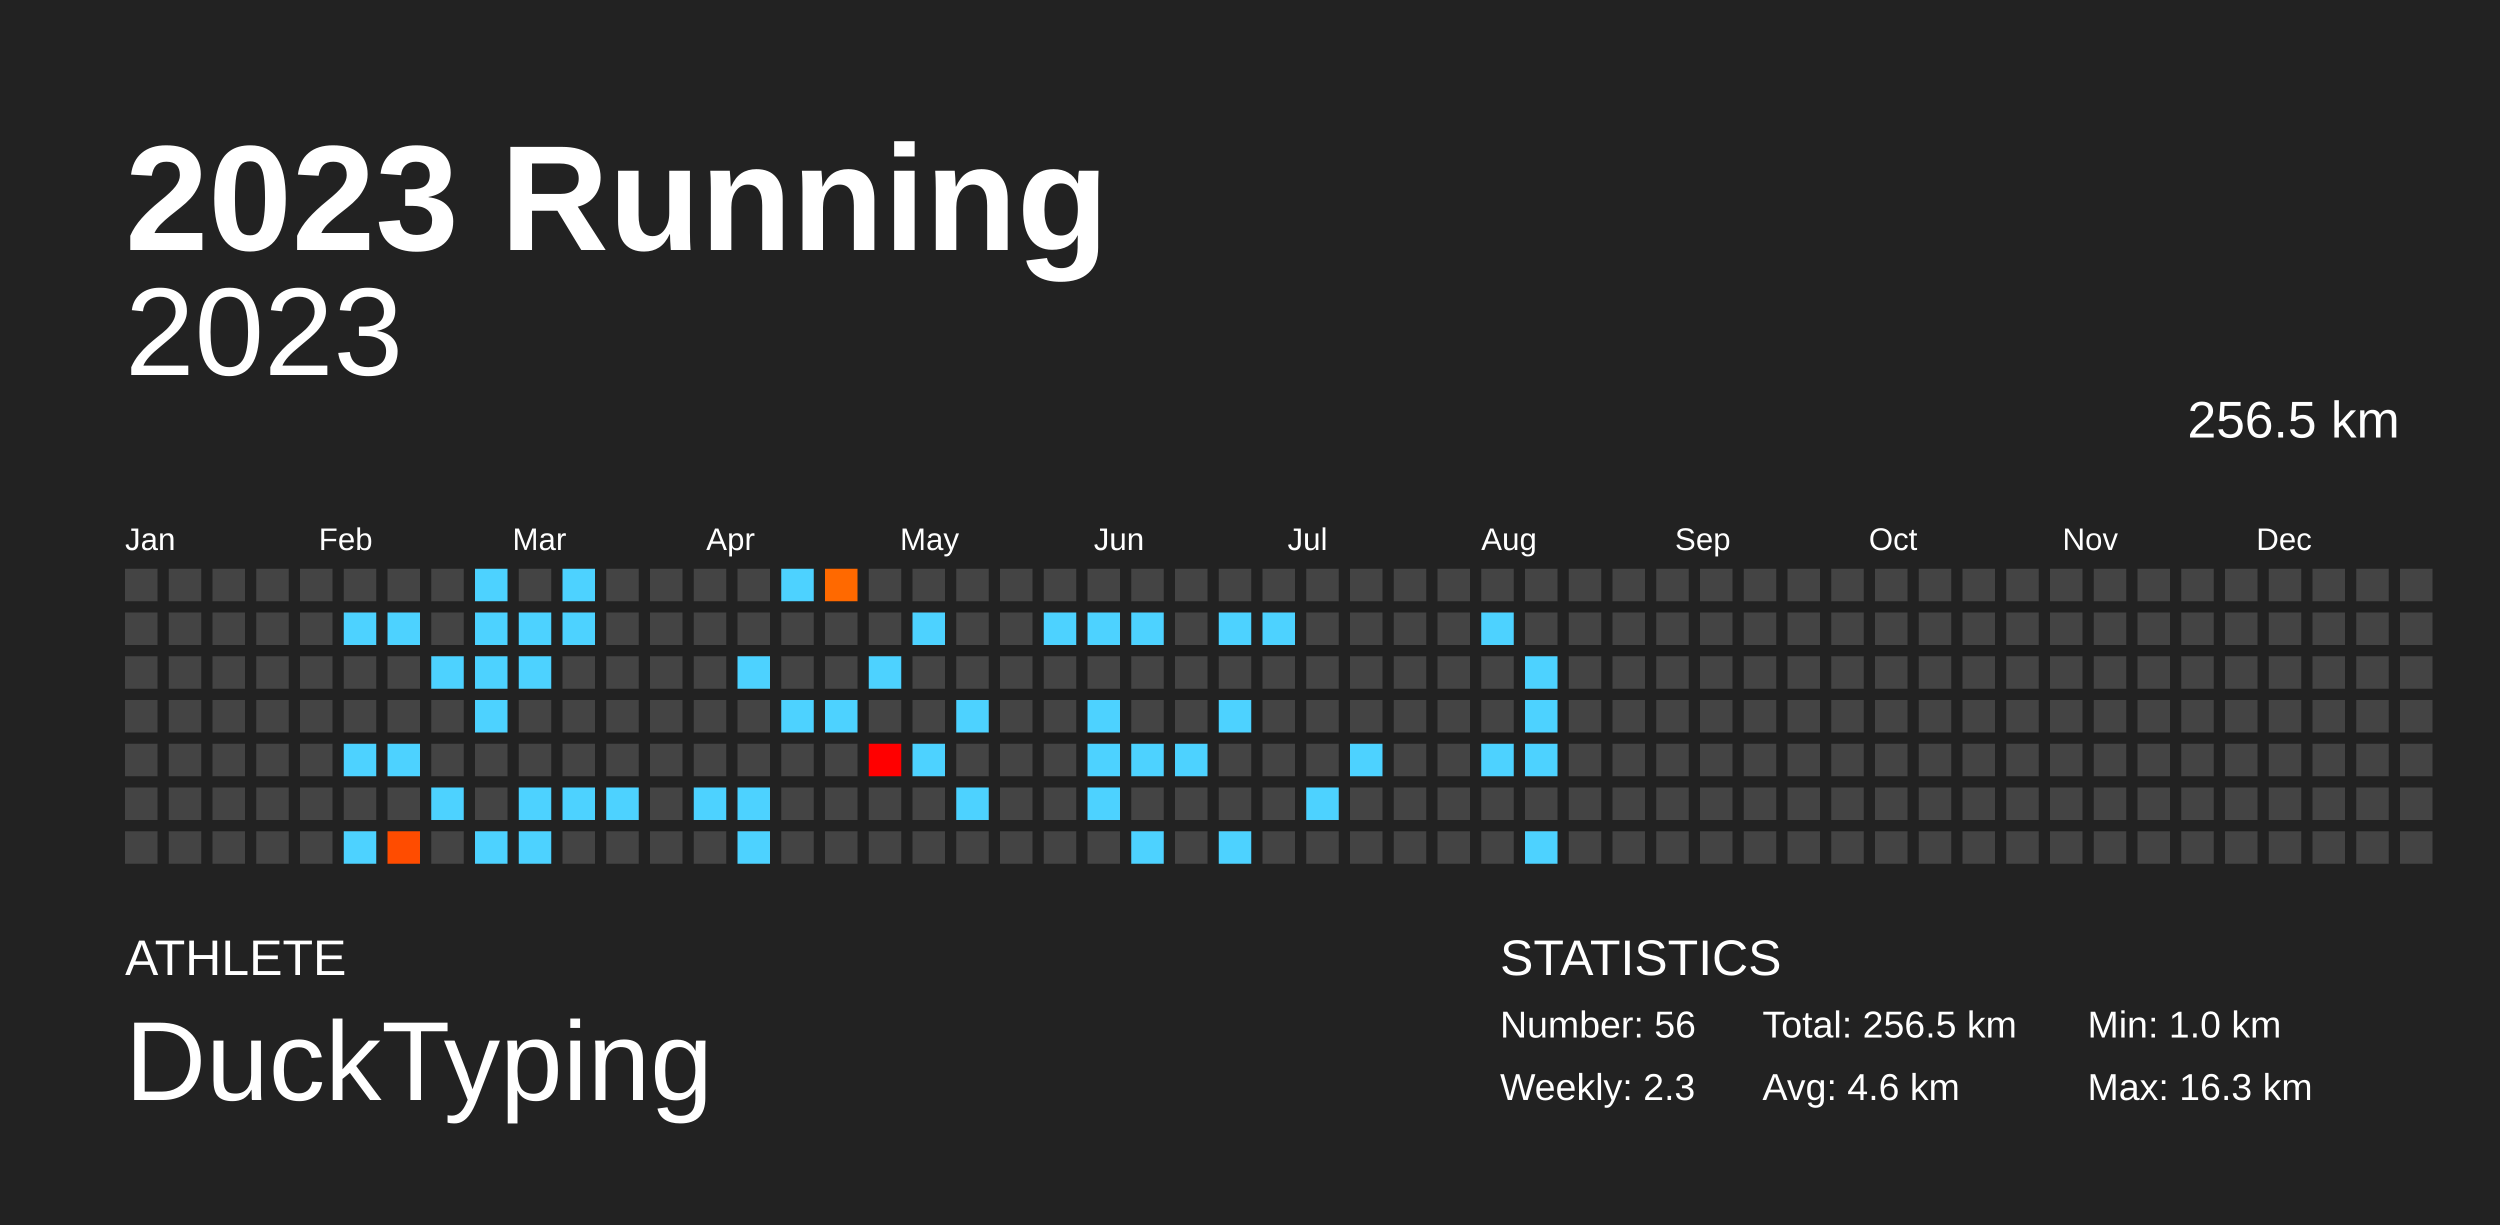
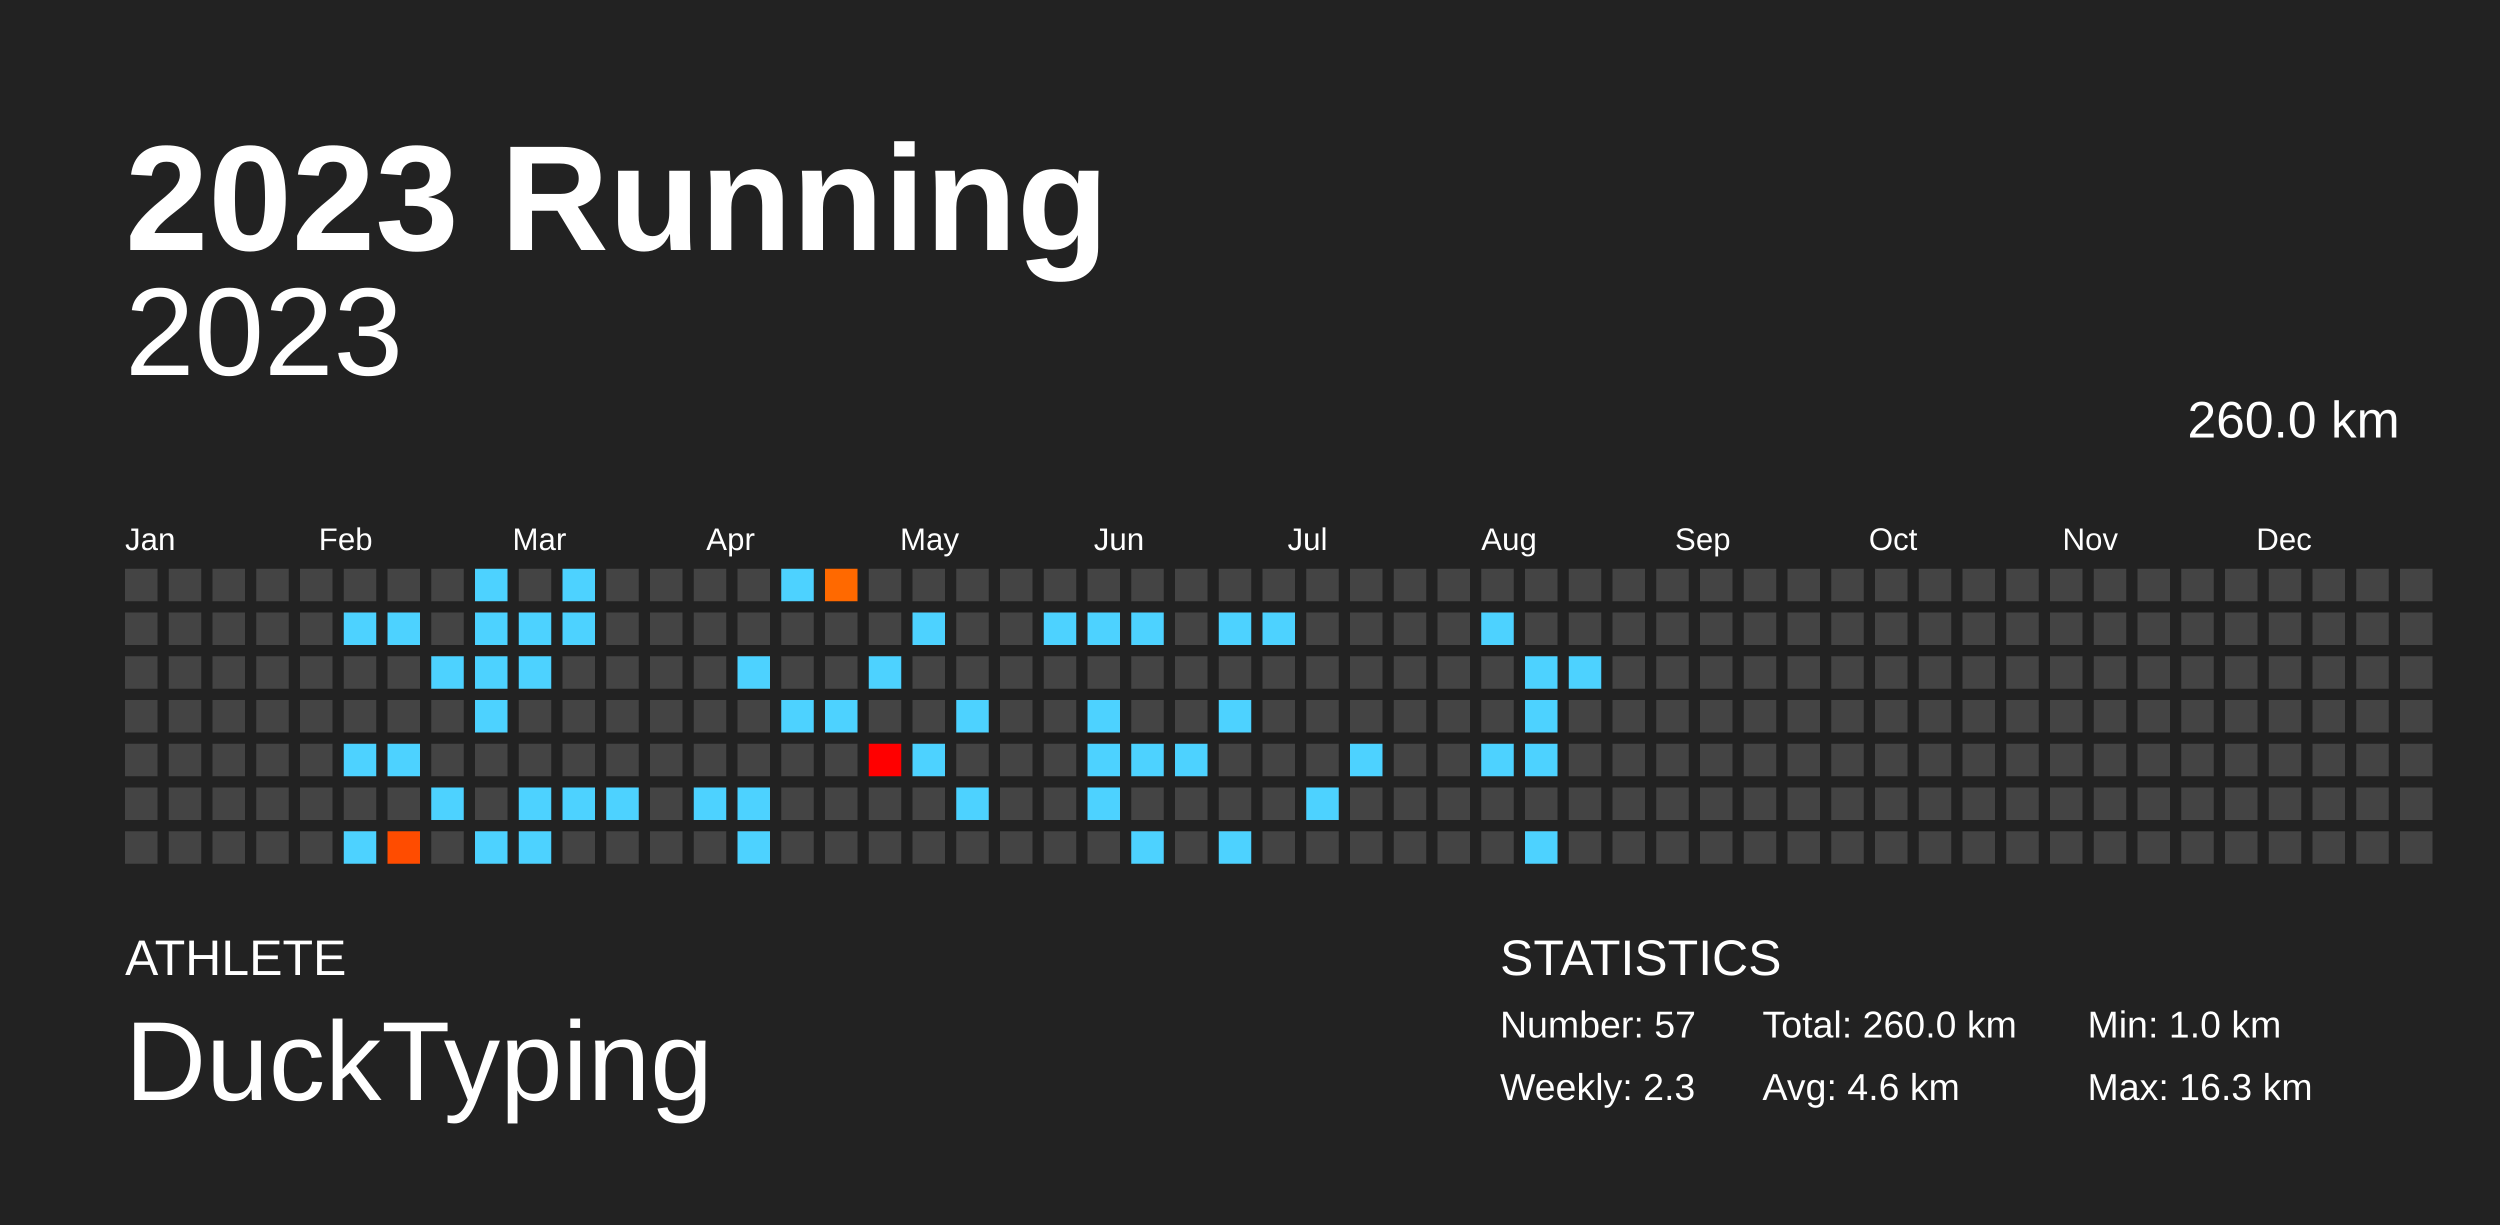
<svg xmlns="http://www.w3.org/2000/svg" baseProfile="full" height="98mm" version="1.1" viewBox="0,0,200,98" width="200mm">
  <defs />
  <rect fill="#222222" height="98" width="200" x="0" y="0" />
  <text fill="#FFFFFF" style="font-size:12px; font-family:Arial; font-weight:bold;" x="10" y="20">2023 Running</text>
  <text fill="#FFFFFF" style="font-size:4px; font-family:Arial" x="10" y="78">ATHLETE</text>
  <text fill="#FFFFFF" style="font-size:9px; font-family:Arial" x="10" y="88">DuckTyping</text>
  <text fill="#FFFFFF" style="font-size:4px; font-family:Arial" x="120" y="78">STATISTICS</text>
-   <text fill="#FFFFFF" style="font-size:3px; font-family:Arial" x="120" y="83">Number: 56</text>
+   <text fill="#FFFFFF" style="font-size:3px; font-family:Arial" x="120" y="83">Number: 57</text>
  <text fill="#FFFFFF" style="font-size:3px; font-family:Arial" x="120" y="88">Weekly: 2.3</text>
-   <text fill="#FFFFFF" style="font-size:3px; font-family:Arial" x="141" y="83">Total: 256.5 km</text>
+   <text fill="#FFFFFF" style="font-size:3px; font-family:Arial" x="141" y="83">Total: 260.0 km</text>
  <text fill="#FFFFFF" style="font-size:3px; font-family:Arial" x="141" y="88">Avg: 4.6 km</text>
  <text fill="#FFFFFF" style="font-size:3px; font-family:Arial" x="167" y="83">Min: 1.0 km</text>
  <text fill="#FFFFFF" style="font-size:3px; font-family:Arial" x="167" y="88">Max: 16.3 km</text>
  <text alignment-baseline="hanging" fill="#FFFFFF" style="font-size:10.0px; font-family:Arial;" x="10" y="30">2023</text>
-   <text alignment-baseline="hanging" fill="#FFFFFF" style="font-size:4.125px; font-family:Arial;" x="175" y="35">256.5 km</text>
+   <text alignment-baseline="hanging" fill="#FFFFFF" style="font-size:4.125px; font-family:Arial;" x="175" y="35">260.0 km</text>
  <text fill="#FFFFFF" style="font-size:2.5px; font-family:Arial" x="10.0" y="44">Jan</text>
  <text fill="#FFFFFF" style="font-size:2.5px; font-family:Arial" x="25.5" y="44">Feb</text>
  <text fill="#FFFFFF" style="font-size:2.5px; font-family:Arial" x="41.0" y="44">Mar</text>
  <text fill="#FFFFFF" style="font-size:2.5px; font-family:Arial" x="56.5" y="44">Apr</text>
  <text fill="#FFFFFF" style="font-size:2.5px; font-family:Arial" x="72.0" y="44">May</text>
  <text fill="#FFFFFF" style="font-size:2.5px; font-family:Arial" x="87.5" y="44">Jun</text>
  <text fill="#FFFFFF" style="font-size:2.5px; font-family:Arial" x="103.0" y="44">Jul</text>
  <text fill="#FFFFFF" style="font-size:2.5px; font-family:Arial" x="118.5" y="44">Aug</text>
  <text fill="#FFFFFF" style="font-size:2.5px; font-family:Arial" x="134.0" y="44">Sep</text>
  <text fill="#FFFFFF" style="font-size:2.5px; font-family:Arial" x="149.5" y="44">Oct</text>
  <text fill="#FFFFFF" style="font-size:2.5px; font-family:Arial" x="165.0" y="44">Nov</text>
  <text fill="#FFFFFF" style="font-size:2.5px; font-family:Arial" x="180.5" y="44">Dec</text>
  <rect fill="#444444" height="2.6" width="2.6" x="10.0" y="45.5" />
  <rect fill="#444444" height="2.6" width="2.6" x="10.0" y="49.0" />
  <rect fill="#444444" height="2.6" width="2.6" x="10.0" y="52.5" />
  <rect fill="#444444" height="2.6" width="2.6" x="10.0" y="56.0" />
  <rect fill="#444444" height="2.6" width="2.6" x="10.0" y="59.5" />
  <rect fill="#444444" height="2.6" width="2.6" x="10.0" y="63.0" />
  <rect fill="#444444" height="2.6" width="2.6" x="10.0" y="66.5" />
  <rect fill="#444444" height="2.6" width="2.6" x="13.5" y="45.5" />
  <rect fill="#444444" height="2.6" width="2.6" x="13.5" y="49.0" />
  <rect fill="#444444" height="2.6" width="2.6" x="13.5" y="52.5" />
  <rect fill="#444444" height="2.6" width="2.6" x="13.5" y="56.0" />
  <rect fill="#444444" height="2.6" width="2.6" x="13.5" y="59.5" />
  <rect fill="#444444" height="2.6" width="2.6" x="13.5" y="63.0" />
  <rect fill="#444444" height="2.6" width="2.6" x="13.5" y="66.5" />
  <rect fill="#444444" height="2.6" width="2.6" x="17.0" y="45.5" />
  <rect fill="#444444" height="2.6" width="2.6" x="17.0" y="49.0" />
  <rect fill="#444444" height="2.6" width="2.6" x="17.0" y="52.5" />
  <rect fill="#444444" height="2.6" width="2.6" x="17.0" y="56.0" />
  <rect fill="#444444" height="2.6" width="2.6" x="17.0" y="59.5" />
  <rect fill="#444444" height="2.6" width="2.6" x="17.0" y="63.0" />
  <rect fill="#444444" height="2.6" width="2.6" x="17.0" y="66.5" />
  <rect fill="#444444" height="2.6" width="2.6" x="20.5" y="45.5" />
  <rect fill="#444444" height="2.6" width="2.6" x="20.5" y="49.0" />
  <rect fill="#444444" height="2.6" width="2.6" x="20.5" y="52.5" />
  <rect fill="#444444" height="2.6" width="2.6" x="20.5" y="56.0" />
  <rect fill="#444444" height="2.6" width="2.6" x="20.5" y="59.5" />
  <rect fill="#444444" height="2.6" width="2.6" x="20.5" y="63.0" />
  <rect fill="#444444" height="2.6" width="2.6" x="20.5" y="66.5" />
  <rect fill="#444444" height="2.6" width="2.6" x="24.0" y="45.5" />
  <rect fill="#444444" height="2.6" width="2.6" x="24.0" y="49.0" />
  <rect fill="#444444" height="2.6" width="2.6" x="24.0" y="52.5" />
  <rect fill="#444444" height="2.6" width="2.6" x="24.0" y="56.0" />
  <rect fill="#444444" height="2.6" width="2.6" x="24.0" y="59.5" />
  <rect fill="#444444" height="2.6" width="2.6" x="24.0" y="63.0" />
  <rect fill="#444444" height="2.6" width="2.6" x="24.0" y="66.5" />
  <rect fill="#444444" height="2.6" width="2.6" x="27.5" y="45.5" />
  <rect fill="#4dd2ff" height="2.6" width="2.6" x="27.5" y="49.0" />
  <rect fill="#444444" height="2.6" width="2.6" x="27.5" y="52.5" />
  <rect fill="#444444" height="2.6" width="2.6" x="27.5" y="56.0" />
  <rect fill="#4dd2ff" height="2.6" width="2.6" x="27.5" y="59.5" />
  <rect fill="#444444" height="2.6" width="2.6" x="27.5" y="63.0" />
  <rect fill="#4dd2ff" height="2.6" width="2.6" x="27.5" y="66.5" />
  <rect fill="#444444" height="2.6" width="2.6" x="31.0" y="45.5" />
  <rect fill="#4dd2ff" height="2.6" width="2.6" x="31.0" y="49.0" />
  <rect fill="#444444" height="2.6" width="2.6" x="31.0" y="52.5" />
  <rect fill="#444444" height="2.6" width="2.6" x="31.0" y="56.0" />
  <rect fill="#4dd2ff" height="2.6" width="2.6" x="31.0" y="59.5" />
  <rect fill="#444444" height="2.6" width="2.6" x="31.0" y="63.0" />
  <rect fill="#ff4c00" height="2.6" width="2.6" x="31.0" y="66.5" />
  <rect fill="#444444" height="2.6" width="2.6" x="34.5" y="45.5" />
  <rect fill="#444444" height="2.6" width="2.6" x="34.5" y="49.0" />
  <rect fill="#4dd2ff" height="2.6" width="2.6" x="34.5" y="52.5" />
  <rect fill="#444444" height="2.6" width="2.6" x="34.5" y="56.0" />
  <rect fill="#444444" height="2.6" width="2.6" x="34.5" y="59.5" />
  <rect fill="#4dd2ff" height="2.6" width="2.6" x="34.5" y="63.0" />
  <rect fill="#444444" height="2.6" width="2.6" x="34.5" y="66.5" />
  <rect fill="#4dd2ff" height="2.6" width="2.6" x="38.0" y="45.5" />
  <rect fill="#4dd2ff" height="2.6" width="2.6" x="38.0" y="49.0" />
  <rect fill="#4dd2ff" height="2.6" width="2.6" x="38.0" y="52.5" />
  <rect fill="#4dd2ff" height="2.6" width="2.6" x="38.0" y="56.0" />
  <rect fill="#444444" height="2.6" width="2.6" x="38.0" y="59.5" />
  <rect fill="#444444" height="2.6" width="2.6" x="38.0" y="63.0" />
  <rect fill="#4dd2ff" height="2.6" width="2.6" x="38.0" y="66.5" />
  <rect fill="#444444" height="2.6" width="2.6" x="41.5" y="45.5" />
  <rect fill="#4dd2ff" height="2.6" width="2.6" x="41.5" y="49.0" />
  <rect fill="#4dd2ff" height="2.6" width="2.6" x="41.5" y="52.5" />
  <rect fill="#444444" height="2.6" width="2.6" x="41.5" y="56.0" />
  <rect fill="#444444" height="2.6" width="2.6" x="41.5" y="59.5" />
  <rect fill="#4dd2ff" height="2.6" width="2.6" x="41.5" y="63.0" />
  <rect fill="#4dd2ff" height="2.6" width="2.6" x="41.5" y="66.5" />
  <rect fill="#4dd2ff" height="2.6" width="2.6" x="45.0" y="45.5" />
  <rect fill="#4dd2ff" height="2.6" width="2.6" x="45.0" y="49.0" />
  <rect fill="#444444" height="2.6" width="2.6" x="45.0" y="52.5" />
  <rect fill="#444444" height="2.6" width="2.6" x="45.0" y="56.0" />
  <rect fill="#444444" height="2.6" width="2.6" x="45.0" y="59.5" />
  <rect fill="#4dd2ff" height="2.6" width="2.6" x="45.0" y="63.0" />
  <rect fill="#444444" height="2.6" width="2.6" x="45.0" y="66.5" />
  <rect fill="#444444" height="2.6" width="2.6" x="48.5" y="45.5" />
  <rect fill="#444444" height="2.6" width="2.6" x="48.5" y="49.0" />
  <rect fill="#444444" height="2.6" width="2.6" x="48.5" y="52.5" />
  <rect fill="#444444" height="2.6" width="2.6" x="48.5" y="56.0" />
  <rect fill="#444444" height="2.6" width="2.6" x="48.5" y="59.5" />
  <rect fill="#4dd2ff" height="2.6" width="2.6" x="48.5" y="63.0" />
  <rect fill="#444444" height="2.6" width="2.6" x="48.5" y="66.5" />
  <rect fill="#444444" height="2.6" width="2.6" x="52.0" y="45.5" />
  <rect fill="#444444" height="2.6" width="2.6" x="52.0" y="49.0" />
  <rect fill="#444444" height="2.6" width="2.6" x="52.0" y="52.5" />
  <rect fill="#444444" height="2.6" width="2.6" x="52.0" y="56.0" />
  <rect fill="#444444" height="2.6" width="2.6" x="52.0" y="59.5" />
  <rect fill="#444444" height="2.6" width="2.6" x="52.0" y="63.0" />
  <rect fill="#444444" height="2.6" width="2.6" x="52.0" y="66.5" />
  <rect fill="#444444" height="2.6" width="2.6" x="55.5" y="45.5" />
  <rect fill="#444444" height="2.6" width="2.6" x="55.5" y="49.0" />
  <rect fill="#444444" height="2.6" width="2.6" x="55.5" y="52.5" />
  <rect fill="#444444" height="2.6" width="2.6" x="55.5" y="56.0" />
  <rect fill="#444444" height="2.6" width="2.6" x="55.5" y="59.5" />
  <rect fill="#4dd2ff" height="2.6" width="2.6" x="55.5" y="63.0" />
  <rect fill="#444444" height="2.6" width="2.6" x="55.5" y="66.5" />
  <rect fill="#444444" height="2.6" width="2.6" x="59.0" y="45.5" />
  <rect fill="#444444" height="2.6" width="2.6" x="59.0" y="49.0" />
  <rect fill="#4dd2ff" height="2.6" width="2.6" x="59.0" y="52.5" />
  <rect fill="#444444" height="2.6" width="2.6" x="59.0" y="56.0" />
  <rect fill="#444444" height="2.6" width="2.6" x="59.0" y="59.5" />
  <rect fill="#4dd2ff" height="2.6" width="2.6" x="59.0" y="63.0" />
  <rect fill="#4dd2ff" height="2.6" width="2.6" x="59.0" y="66.5" />
  <rect fill="#4dd2ff" height="2.6" width="2.6" x="62.5" y="45.5" />
  <rect fill="#444444" height="2.6" width="2.6" x="62.5" y="49.0" />
  <rect fill="#444444" height="2.6" width="2.6" x="62.5" y="52.5" />
  <rect fill="#4dd2ff" height="2.6" width="2.6" x="62.5" y="56.0" />
  <rect fill="#444444" height="2.6" width="2.6" x="62.5" y="59.5" />
  <rect fill="#444444" height="2.6" width="2.6" x="62.5" y="63.0" />
  <rect fill="#444444" height="2.6" width="2.6" x="62.5" y="66.5" />
  <rect fill="#ff6900" height="2.6" width="2.6" x="66.0" y="45.5" />
  <rect fill="#444444" height="2.6" width="2.6" x="66.0" y="49.0" />
  <rect fill="#444444" height="2.6" width="2.6" x="66.0" y="52.5" />
  <rect fill="#4dd2ff" height="2.6" width="2.6" x="66.0" y="56.0" />
  <rect fill="#444444" height="2.6" width="2.6" x="66.0" y="59.5" />
  <rect fill="#444444" height="2.6" width="2.6" x="66.0" y="63.0" />
  <rect fill="#444444" height="2.6" width="2.6" x="66.0" y="66.5" />
  <rect fill="#444444" height="2.6" width="2.6" x="69.5" y="45.5" />
  <rect fill="#444444" height="2.6" width="2.6" x="69.5" y="49.0" />
  <rect fill="#4dd2ff" height="2.6" width="2.6" x="69.5" y="52.5" />
  <rect fill="#444444" height="2.6" width="2.6" x="69.5" y="56.0" />
  <rect fill="#ff0000" height="2.6" width="2.6" x="69.5" y="59.5" />
  <rect fill="#444444" height="2.6" width="2.6" x="69.5" y="63.0" />
  <rect fill="#444444" height="2.6" width="2.6" x="69.5" y="66.5" />
  <rect fill="#444444" height="2.6" width="2.6" x="73.0" y="45.5" />
  <rect fill="#4dd2ff" height="2.6" width="2.6" x="73.0" y="49.0" />
  <rect fill="#444444" height="2.6" width="2.6" x="73.0" y="52.5" />
  <rect fill="#444444" height="2.6" width="2.6" x="73.0" y="56.0" />
  <rect fill="#4dd2ff" height="2.6" width="2.6" x="73.0" y="59.5" />
  <rect fill="#444444" height="2.6" width="2.6" x="73.0" y="63.0" />
  <rect fill="#444444" height="2.6" width="2.6" x="73.0" y="66.5" />
  <rect fill="#444444" height="2.6" width="2.6" x="76.5" y="45.5" />
  <rect fill="#444444" height="2.6" width="2.6" x="76.5" y="49.0" />
  <rect fill="#444444" height="2.6" width="2.6" x="76.5" y="52.5" />
  <rect fill="#4dd2ff" height="2.6" width="2.6" x="76.5" y="56.0" />
  <rect fill="#444444" height="2.6" width="2.6" x="76.5" y="59.5" />
  <rect fill="#4dd2ff" height="2.6" width="2.6" x="76.5" y="63.0" />
  <rect fill="#444444" height="2.6" width="2.6" x="76.5" y="66.5" />
  <rect fill="#444444" height="2.6" width="2.6" x="80.0" y="45.5" />
  <rect fill="#444444" height="2.6" width="2.6" x="80.0" y="49.0" />
  <rect fill="#444444" height="2.6" width="2.6" x="80.0" y="52.5" />
  <rect fill="#444444" height="2.6" width="2.6" x="80.0" y="56.0" />
  <rect fill="#444444" height="2.6" width="2.6" x="80.0" y="59.5" />
  <rect fill="#444444" height="2.6" width="2.6" x="80.0" y="63.0" />
  <rect fill="#444444" height="2.6" width="2.6" x="80.0" y="66.5" />
  <rect fill="#444444" height="2.6" width="2.6" x="83.5" y="45.5" />
  <rect fill="#4dd2ff" height="2.6" width="2.6" x="83.5" y="49.0" />
  <rect fill="#444444" height="2.6" width="2.6" x="83.5" y="52.5" />
  <rect fill="#444444" height="2.6" width="2.6" x="83.5" y="56.0" />
  <rect fill="#444444" height="2.6" width="2.6" x="83.5" y="59.5" />
  <rect fill="#444444" height="2.6" width="2.6" x="83.5" y="63.0" />
  <rect fill="#444444" height="2.6" width="2.6" x="83.5" y="66.5" />
  <rect fill="#444444" height="2.6" width="2.6" x="87.0" y="45.5" />
  <rect fill="#4dd2ff" height="2.6" width="2.6" x="87.0" y="49.0" />
  <rect fill="#444444" height="2.6" width="2.6" x="87.0" y="52.5" />
  <rect fill="#4dd2ff" height="2.6" width="2.6" x="87.0" y="56.0" />
  <rect fill="#4dd2ff" height="2.6" width="2.6" x="87.0" y="59.5" />
  <rect fill="#4dd2ff" height="2.6" width="2.6" x="87.0" y="63.0" />
  <rect fill="#444444" height="2.6" width="2.6" x="87.0" y="66.5" />
  <rect fill="#444444" height="2.6" width="2.6" x="90.5" y="45.5" />
  <rect fill="#4dd2ff" height="2.6" width="2.6" x="90.5" y="49.0" />
  <rect fill="#444444" height="2.6" width="2.6" x="90.5" y="52.5" />
  <rect fill="#444444" height="2.6" width="2.6" x="90.5" y="56.0" />
  <rect fill="#4dd2ff" height="2.6" width="2.6" x="90.5" y="59.5" />
  <rect fill="#444444" height="2.6" width="2.6" x="90.5" y="63.0" />
  <rect fill="#4dd2ff" height="2.6" width="2.6" x="90.5" y="66.5" />
  <rect fill="#444444" height="2.6" width="2.6" x="94.0" y="45.5" />
  <rect fill="#444444" height="2.6" width="2.6" x="94.0" y="49.0" />
  <rect fill="#444444" height="2.6" width="2.6" x="94.0" y="52.5" />
  <rect fill="#444444" height="2.6" width="2.6" x="94.0" y="56.0" />
  <rect fill="#4dd2ff" height="2.6" width="2.6" x="94.0" y="59.5" />
  <rect fill="#444444" height="2.6" width="2.6" x="94.0" y="63.0" />
  <rect fill="#444444" height="2.6" width="2.6" x="94.0" y="66.5" />
  <rect fill="#444444" height="2.6" width="2.6" x="97.5" y="45.5" />
  <rect fill="#4dd2ff" height="2.6" width="2.6" x="97.5" y="49.0" />
  <rect fill="#444444" height="2.6" width="2.6" x="97.5" y="52.5" />
  <rect fill="#4dd2ff" height="2.6" width="2.6" x="97.5" y="56.0" />
  <rect fill="#444444" height="2.6" width="2.6" x="97.5" y="59.5" />
  <rect fill="#444444" height="2.6" width="2.6" x="97.5" y="63.0" />
  <rect fill="#4dd2ff" height="2.6" width="2.6" x="97.5" y="66.5" />
  <rect fill="#444444" height="2.6" width="2.6" x="101.0" y="45.5" />
  <rect fill="#4dd2ff" height="2.6" width="2.6" x="101.0" y="49.0" />
  <rect fill="#444444" height="2.6" width="2.6" x="101.0" y="52.5" />
  <rect fill="#444444" height="2.6" width="2.6" x="101.0" y="56.0" />
  <rect fill="#444444" height="2.6" width="2.6" x="101.0" y="59.5" />
  <rect fill="#444444" height="2.6" width="2.6" x="101.0" y="63.0" />
  <rect fill="#444444" height="2.6" width="2.6" x="101.0" y="66.5" />
  <rect fill="#444444" height="2.6" width="2.6" x="104.5" y="45.5" />
  <rect fill="#444444" height="2.6" width="2.6" x="104.5" y="49.0" />
  <rect fill="#444444" height="2.6" width="2.6" x="104.5" y="52.5" />
  <rect fill="#444444" height="2.6" width="2.6" x="104.5" y="56.0" />
  <rect fill="#444444" height="2.6" width="2.6" x="104.5" y="59.5" />
  <rect fill="#4dd2ff" height="2.6" width="2.6" x="104.5" y="63.0" />
  <rect fill="#444444" height="2.6" width="2.6" x="104.5" y="66.5" />
  <rect fill="#444444" height="2.6" width="2.6" x="108.0" y="45.5" />
  <rect fill="#444444" height="2.6" width="2.6" x="108.0" y="49.0" />
  <rect fill="#444444" height="2.6" width="2.6" x="108.0" y="52.5" />
  <rect fill="#444444" height="2.6" width="2.6" x="108.0" y="56.0" />
  <rect fill="#4dd2ff" height="2.6" width="2.6" x="108.0" y="59.5" />
  <rect fill="#444444" height="2.6" width="2.6" x="108.0" y="63.0" />
  <rect fill="#444444" height="2.6" width="2.6" x="108.0" y="66.5" />
  <rect fill="#444444" height="2.6" width="2.6" x="111.5" y="45.5" />
  <rect fill="#444444" height="2.6" width="2.6" x="111.5" y="49.0" />
  <rect fill="#444444" height="2.6" width="2.6" x="111.5" y="52.5" />
  <rect fill="#444444" height="2.6" width="2.6" x="111.5" y="56.0" />
  <rect fill="#444444" height="2.6" width="2.6" x="111.5" y="59.5" />
  <rect fill="#444444" height="2.6" width="2.6" x="111.5" y="63.0" />
  <rect fill="#444444" height="2.6" width="2.6" x="111.5" y="66.5" />
  <rect fill="#444444" height="2.6" width="2.6" x="115.0" y="45.5" />
  <rect fill="#444444" height="2.6" width="2.6" x="115.0" y="49.0" />
  <rect fill="#444444" height="2.6" width="2.6" x="115.0" y="52.5" />
  <rect fill="#444444" height="2.6" width="2.6" x="115.0" y="56.0" />
  <rect fill="#444444" height="2.6" width="2.6" x="115.0" y="59.5" />
  <rect fill="#444444" height="2.6" width="2.6" x="115.0" y="63.0" />
  <rect fill="#444444" height="2.6" width="2.6" x="115.0" y="66.5" />
  <rect fill="#444444" height="2.6" width="2.6" x="118.5" y="45.5" />
  <rect fill="#4dd2ff" height="2.6" width="2.6" x="118.5" y="49.0" />
  <rect fill="#444444" height="2.6" width="2.6" x="118.5" y="52.5" />
  <rect fill="#444444" height="2.6" width="2.6" x="118.5" y="56.0" />
  <rect fill="#4dd2ff" height="2.6" width="2.6" x="118.5" y="59.5" />
  <rect fill="#444444" height="2.6" width="2.6" x="118.5" y="63.0" />
  <rect fill="#444444" height="2.6" width="2.6" x="118.5" y="66.5" />
  <rect fill="#444444" height="2.6" width="2.6" x="122.0" y="45.5" />
  <rect fill="#444444" height="2.6" width="2.6" x="122.0" y="49.0" />
  <rect fill="#4dd2ff" height="2.6" width="2.6" x="122.0" y="52.5" />
  <rect fill="#4dd2ff" height="2.6" width="2.6" x="122.0" y="56.0" />
  <rect fill="#4dd2ff" height="2.6" width="2.6" x="122.0" y="59.5" />
  <rect fill="#444444" height="2.6" width="2.6" x="122.0" y="63.0" />
  <rect fill="#4dd2ff" height="2.6" width="2.6" x="122.0" y="66.5" />
  <rect fill="#444444" height="2.6" width="2.6" x="125.5" y="45.5" />
  <rect fill="#444444" height="2.6" width="2.6" x="125.5" y="49.0" />
-   <rect fill="#444444" height="2.6" width="2.6" x="125.5" y="52.5" />
+   <rect fill="#4dd2ff" height="2.6" width="2.6" x="125.5" y="52.5" />
  <rect fill="#444444" height="2.6" width="2.6" x="125.5" y="56.0" />
  <rect fill="#444444" height="2.6" width="2.6" x="125.5" y="59.5" />
  <rect fill="#444444" height="2.6" width="2.6" x="125.5" y="63.0" />
  <rect fill="#444444" height="2.6" width="2.6" x="125.5" y="66.5" />
  <rect fill="#444444" height="2.6" width="2.6" x="129.0" y="45.5" />
  <rect fill="#444444" height="2.6" width="2.6" x="129.0" y="49.0" />
  <rect fill="#444444" height="2.6" width="2.6" x="129.0" y="52.5" />
  <rect fill="#444444" height="2.6" width="2.6" x="129.0" y="56.0" />
  <rect fill="#444444" height="2.6" width="2.6" x="129.0" y="59.5" />
  <rect fill="#444444" height="2.6" width="2.6" x="129.0" y="63.0" />
  <rect fill="#444444" height="2.6" width="2.6" x="129.0" y="66.5" />
  <rect fill="#444444" height="2.6" width="2.6" x="132.5" y="45.5" />
  <rect fill="#444444" height="2.6" width="2.6" x="132.5" y="49.0" />
  <rect fill="#444444" height="2.6" width="2.6" x="132.5" y="52.5" />
  <rect fill="#444444" height="2.6" width="2.6" x="132.5" y="56.0" />
  <rect fill="#444444" height="2.6" width="2.6" x="132.5" y="59.5" />
  <rect fill="#444444" height="2.6" width="2.6" x="132.5" y="63.0" />
  <rect fill="#444444" height="2.6" width="2.6" x="132.5" y="66.5" />
  <rect fill="#444444" height="2.6" width="2.6" x="136.0" y="45.5" />
  <rect fill="#444444" height="2.6" width="2.6" x="136.0" y="49.0" />
  <rect fill="#444444" height="2.6" width="2.6" x="136.0" y="52.5" />
  <rect fill="#444444" height="2.6" width="2.6" x="136.0" y="56.0" />
  <rect fill="#444444" height="2.6" width="2.6" x="136.0" y="59.5" />
  <rect fill="#444444" height="2.6" width="2.6" x="136.0" y="63.0" />
  <rect fill="#444444" height="2.6" width="2.6" x="136.0" y="66.5" />
  <rect fill="#444444" height="2.6" width="2.6" x="139.5" y="45.5" />
  <rect fill="#444444" height="2.6" width="2.6" x="139.5" y="49.0" />
  <rect fill="#444444" height="2.6" width="2.6" x="139.5" y="52.5" />
  <rect fill="#444444" height="2.6" width="2.6" x="139.5" y="56.0" />
  <rect fill="#444444" height="2.6" width="2.6" x="139.5" y="59.5" />
  <rect fill="#444444" height="2.6" width="2.6" x="139.5" y="63.0" />
  <rect fill="#444444" height="2.6" width="2.6" x="139.5" y="66.5" />
  <rect fill="#444444" height="2.6" width="2.6" x="143.0" y="45.5" />
  <rect fill="#444444" height="2.6" width="2.6" x="143.0" y="49.0" />
  <rect fill="#444444" height="2.6" width="2.6" x="143.0" y="52.5" />
  <rect fill="#444444" height="2.6" width="2.6" x="143.0" y="56.0" />
  <rect fill="#444444" height="2.6" width="2.6" x="143.0" y="59.5" />
  <rect fill="#444444" height="2.6" width="2.6" x="143.0" y="63.0" />
  <rect fill="#444444" height="2.6" width="2.6" x="143.0" y="66.5" />
  <rect fill="#444444" height="2.6" width="2.6" x="146.5" y="45.5" />
  <rect fill="#444444" height="2.6" width="2.6" x="146.5" y="49.0" />
  <rect fill="#444444" height="2.6" width="2.6" x="146.5" y="52.5" />
  <rect fill="#444444" height="2.6" width="2.6" x="146.5" y="56.0" />
  <rect fill="#444444" height="2.6" width="2.6" x="146.5" y="59.5" />
  <rect fill="#444444" height="2.6" width="2.6" x="146.5" y="63.0" />
  <rect fill="#444444" height="2.6" width="2.6" x="146.5" y="66.5" />
  <rect fill="#444444" height="2.6" width="2.6" x="150.0" y="45.5" />
  <rect fill="#444444" height="2.6" width="2.6" x="150.0" y="49.0" />
  <rect fill="#444444" height="2.6" width="2.6" x="150.0" y="52.5" />
  <rect fill="#444444" height="2.6" width="2.6" x="150.0" y="56.0" />
  <rect fill="#444444" height="2.6" width="2.6" x="150.0" y="59.5" />
  <rect fill="#444444" height="2.6" width="2.6" x="150.0" y="63.0" />
  <rect fill="#444444" height="2.6" width="2.6" x="150.0" y="66.5" />
  <rect fill="#444444" height="2.6" width="2.6" x="153.5" y="45.5" />
  <rect fill="#444444" height="2.6" width="2.6" x="153.5" y="49.0" />
  <rect fill="#444444" height="2.6" width="2.6" x="153.5" y="52.5" />
  <rect fill="#444444" height="2.6" width="2.6" x="153.5" y="56.0" />
  <rect fill="#444444" height="2.6" width="2.6" x="153.5" y="59.5" />
  <rect fill="#444444" height="2.6" width="2.6" x="153.5" y="63.0" />
  <rect fill="#444444" height="2.6" width="2.6" x="153.5" y="66.5" />
  <rect fill="#444444" height="2.6" width="2.6" x="157.0" y="45.5" />
  <rect fill="#444444" height="2.6" width="2.6" x="157.0" y="49.0" />
  <rect fill="#444444" height="2.6" width="2.6" x="157.0" y="52.5" />
  <rect fill="#444444" height="2.6" width="2.6" x="157.0" y="56.0" />
  <rect fill="#444444" height="2.6" width="2.6" x="157.0" y="59.5" />
  <rect fill="#444444" height="2.6" width="2.6" x="157.0" y="63.0" />
  <rect fill="#444444" height="2.6" width="2.6" x="157.0" y="66.5" />
  <rect fill="#444444" height="2.6" width="2.6" x="160.5" y="45.5" />
  <rect fill="#444444" height="2.6" width="2.6" x="160.5" y="49.0" />
  <rect fill="#444444" height="2.6" width="2.6" x="160.5" y="52.5" />
  <rect fill="#444444" height="2.6" width="2.6" x="160.5" y="56.0" />
  <rect fill="#444444" height="2.6" width="2.6" x="160.5" y="59.5" />
  <rect fill="#444444" height="2.6" width="2.6" x="160.5" y="63.0" />
  <rect fill="#444444" height="2.6" width="2.6" x="160.5" y="66.5" />
  <rect fill="#444444" height="2.6" width="2.6" x="164.0" y="45.5" />
  <rect fill="#444444" height="2.6" width="2.6" x="164.0" y="49.0" />
  <rect fill="#444444" height="2.6" width="2.6" x="164.0" y="52.5" />
  <rect fill="#444444" height="2.6" width="2.6" x="164.0" y="56.0" />
  <rect fill="#444444" height="2.6" width="2.6" x="164.0" y="59.5" />
  <rect fill="#444444" height="2.6" width="2.6" x="164.0" y="63.0" />
  <rect fill="#444444" height="2.6" width="2.6" x="164.0" y="66.5" />
  <rect fill="#444444" height="2.6" width="2.6" x="167.5" y="45.5" />
  <rect fill="#444444" height="2.6" width="2.6" x="167.5" y="49.0" />
  <rect fill="#444444" height="2.6" width="2.6" x="167.5" y="52.5" />
  <rect fill="#444444" height="2.6" width="2.6" x="167.5" y="56.0" />
  <rect fill="#444444" height="2.6" width="2.6" x="167.5" y="59.5" />
  <rect fill="#444444" height="2.6" width="2.6" x="167.5" y="63.0" />
  <rect fill="#444444" height="2.6" width="2.6" x="167.5" y="66.5" />
  <rect fill="#444444" height="2.6" width="2.6" x="171.0" y="45.5" />
  <rect fill="#444444" height="2.6" width="2.6" x="171.0" y="49.0" />
  <rect fill="#444444" height="2.6" width="2.6" x="171.0" y="52.5" />
  <rect fill="#444444" height="2.6" width="2.6" x="171.0" y="56.0" />
  <rect fill="#444444" height="2.6" width="2.6" x="171.0" y="59.5" />
  <rect fill="#444444" height="2.6" width="2.6" x="171.0" y="63.0" />
  <rect fill="#444444" height="2.6" width="2.6" x="171.0" y="66.5" />
  <rect fill="#444444" height="2.6" width="2.6" x="174.5" y="45.5" />
  <rect fill="#444444" height="2.6" width="2.6" x="174.5" y="49.0" />
  <rect fill="#444444" height="2.6" width="2.6" x="174.5" y="52.5" />
  <rect fill="#444444" height="2.6" width="2.6" x="174.5" y="56.0" />
  <rect fill="#444444" height="2.6" width="2.6" x="174.5" y="59.5" />
  <rect fill="#444444" height="2.6" width="2.6" x="174.5" y="63.0" />
  <rect fill="#444444" height="2.6" width="2.6" x="174.5" y="66.5" />
  <rect fill="#444444" height="2.6" width="2.6" x="178.0" y="45.5" />
  <rect fill="#444444" height="2.6" width="2.6" x="178.0" y="49.0" />
  <rect fill="#444444" height="2.6" width="2.6" x="178.0" y="52.5" />
  <rect fill="#444444" height="2.6" width="2.6" x="178.0" y="56.0" />
  <rect fill="#444444" height="2.6" width="2.6" x="178.0" y="59.5" />
  <rect fill="#444444" height="2.6" width="2.6" x="178.0" y="63.0" />
  <rect fill="#444444" height="2.6" width="2.6" x="178.0" y="66.5" />
  <rect fill="#444444" height="2.6" width="2.6" x="181.5" y="45.5" />
  <rect fill="#444444" height="2.6" width="2.6" x="181.5" y="49.0" />
  <rect fill="#444444" height="2.6" width="2.6" x="181.5" y="52.5" />
  <rect fill="#444444" height="2.6" width="2.6" x="181.5" y="56.0" />
  <rect fill="#444444" height="2.6" width="2.6" x="181.5" y="59.5" />
  <rect fill="#444444" height="2.6" width="2.6" x="181.5" y="63.0" />
  <rect fill="#444444" height="2.6" width="2.6" x="181.5" y="66.5" />
  <rect fill="#444444" height="2.6" width="2.6" x="185.0" y="45.5" />
  <rect fill="#444444" height="2.6" width="2.6" x="185.0" y="49.0" />
  <rect fill="#444444" height="2.6" width="2.6" x="185.0" y="52.5" />
  <rect fill="#444444" height="2.6" width="2.6" x="185.0" y="56.0" />
  <rect fill="#444444" height="2.6" width="2.6" x="185.0" y="59.5" />
  <rect fill="#444444" height="2.6" width="2.6" x="185.0" y="63.0" />
  <rect fill="#444444" height="2.6" width="2.6" x="185.0" y="66.5" />
  <rect fill="#444444" height="2.6" width="2.6" x="188.5" y="45.5" />
  <rect fill="#444444" height="2.6" width="2.6" x="188.5" y="49.0" />
  <rect fill="#444444" height="2.6" width="2.6" x="188.5" y="52.5" />
  <rect fill="#444444" height="2.6" width="2.6" x="188.5" y="56.0" />
  <rect fill="#444444" height="2.6" width="2.6" x="188.5" y="59.5" />
  <rect fill="#444444" height="2.6" width="2.6" x="188.5" y="63.0" />
  <rect fill="#444444" height="2.6" width="2.6" x="188.5" y="66.5" />
  <rect fill="#444444" height="2.6" width="2.6" x="192.0" y="45.5" />
  <rect fill="#444444" height="2.6" width="2.6" x="192.0" y="49.0" />
  <rect fill="#444444" height="2.6" width="2.6" x="192.0" y="52.5" />
  <rect fill="#444444" height="2.6" width="2.6" x="192.0" y="56.0" />
  <rect fill="#444444" height="2.6" width="2.6" x="192.0" y="59.5" />
  <rect fill="#444444" height="2.6" width="2.6" x="192.0" y="63.0" />
  <rect fill="#444444" height="2.6" width="2.6" x="192.0" y="66.5" />
</svg>
